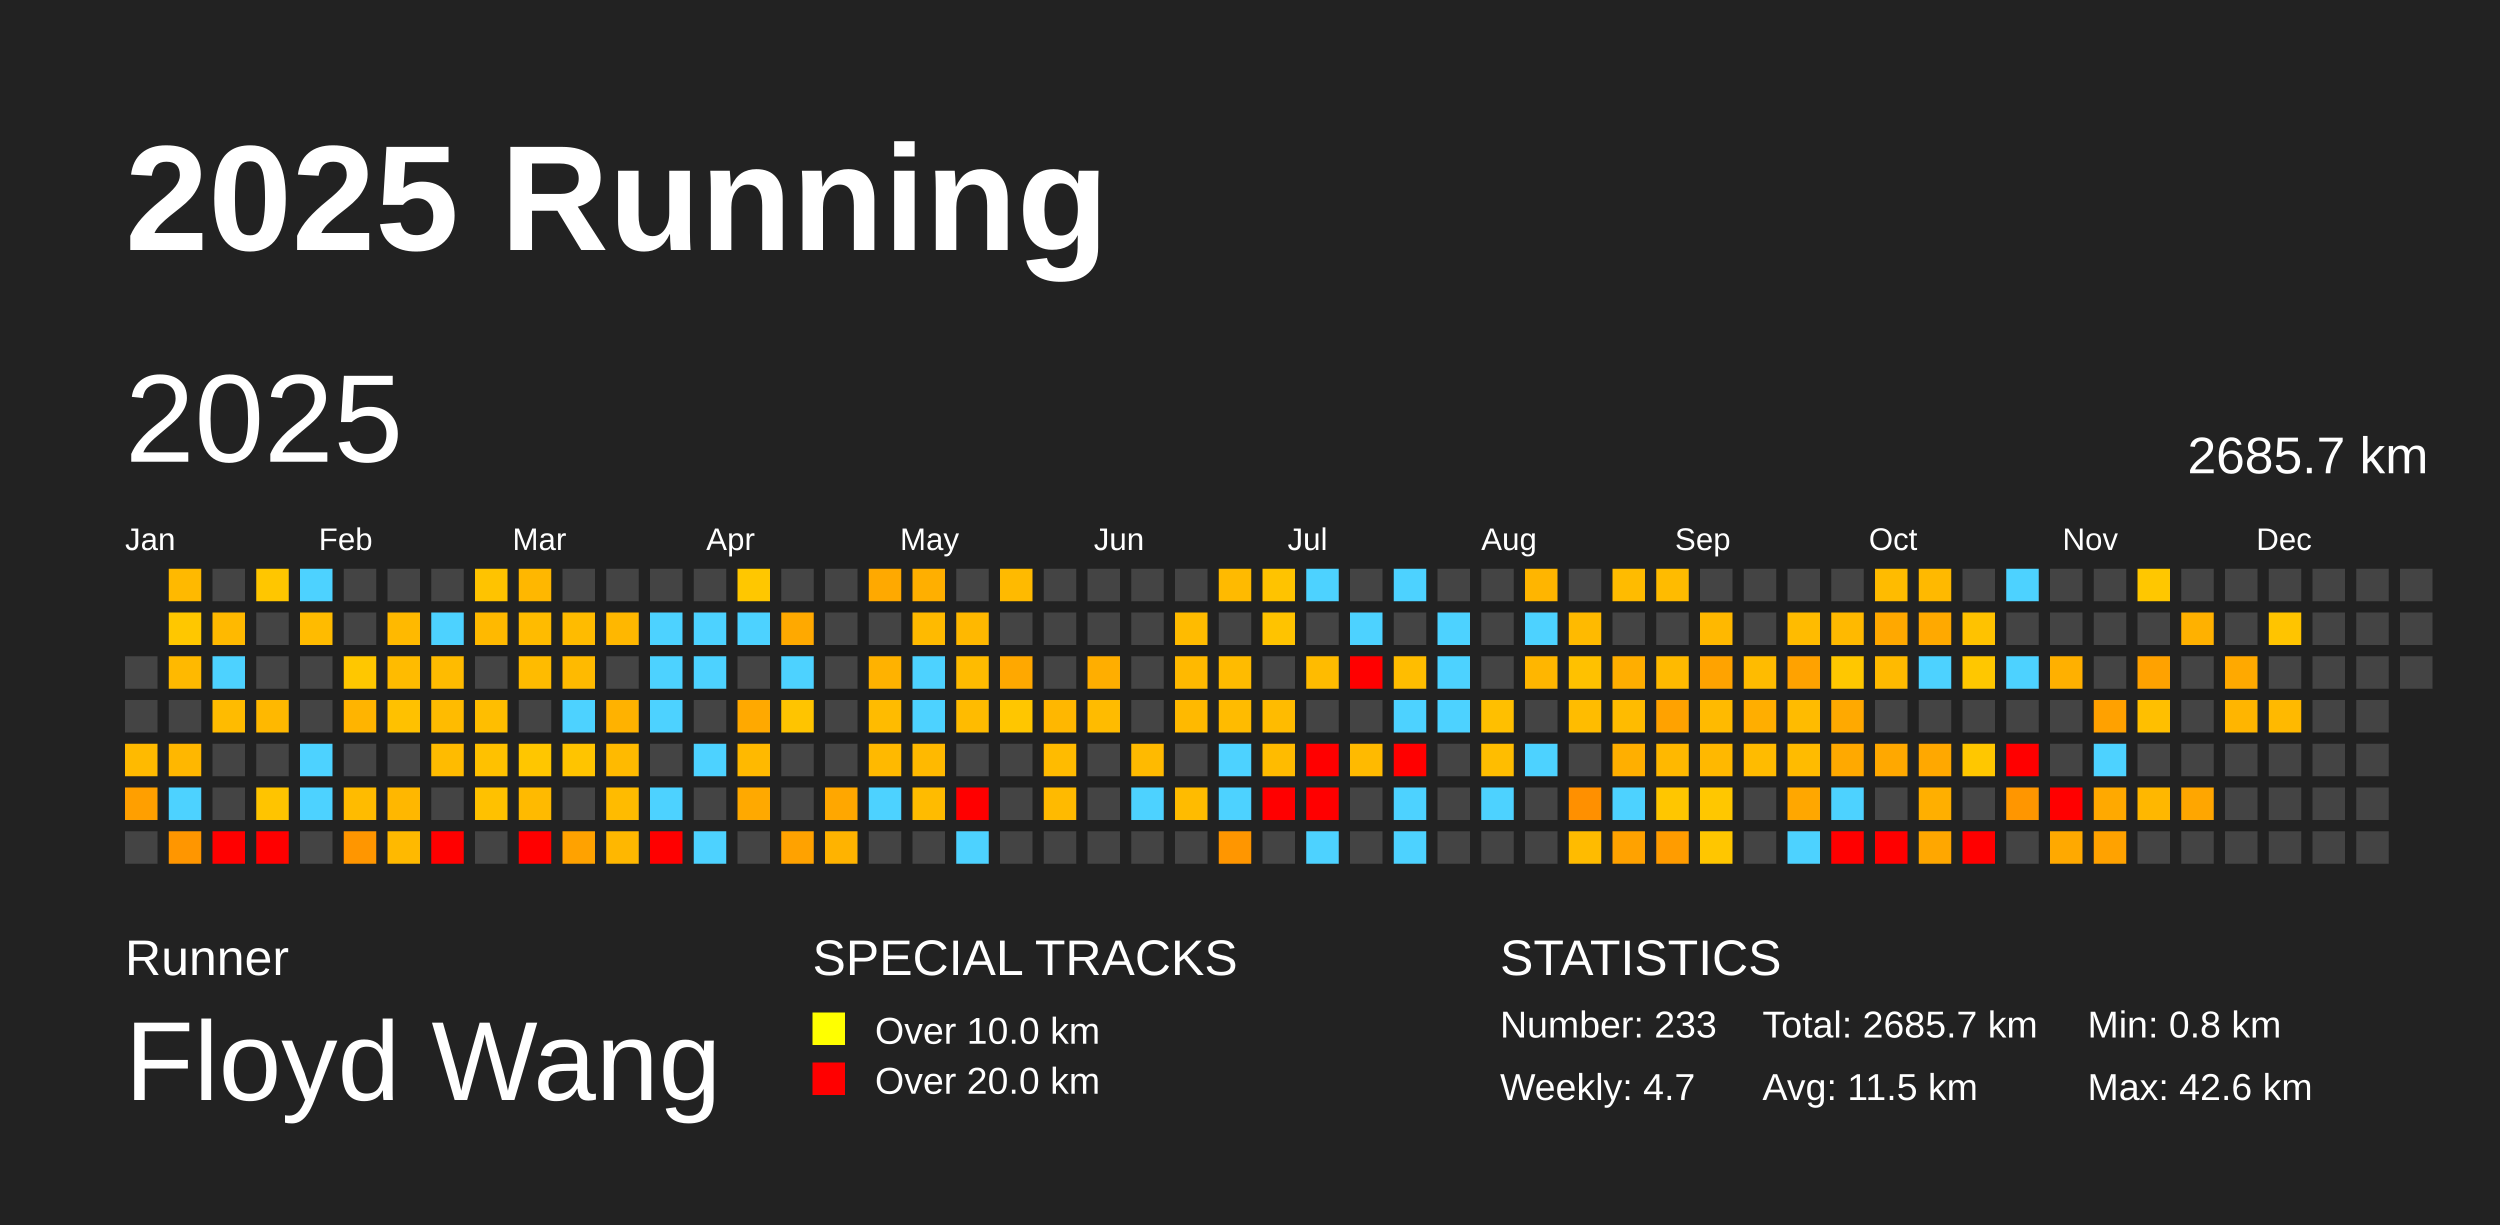
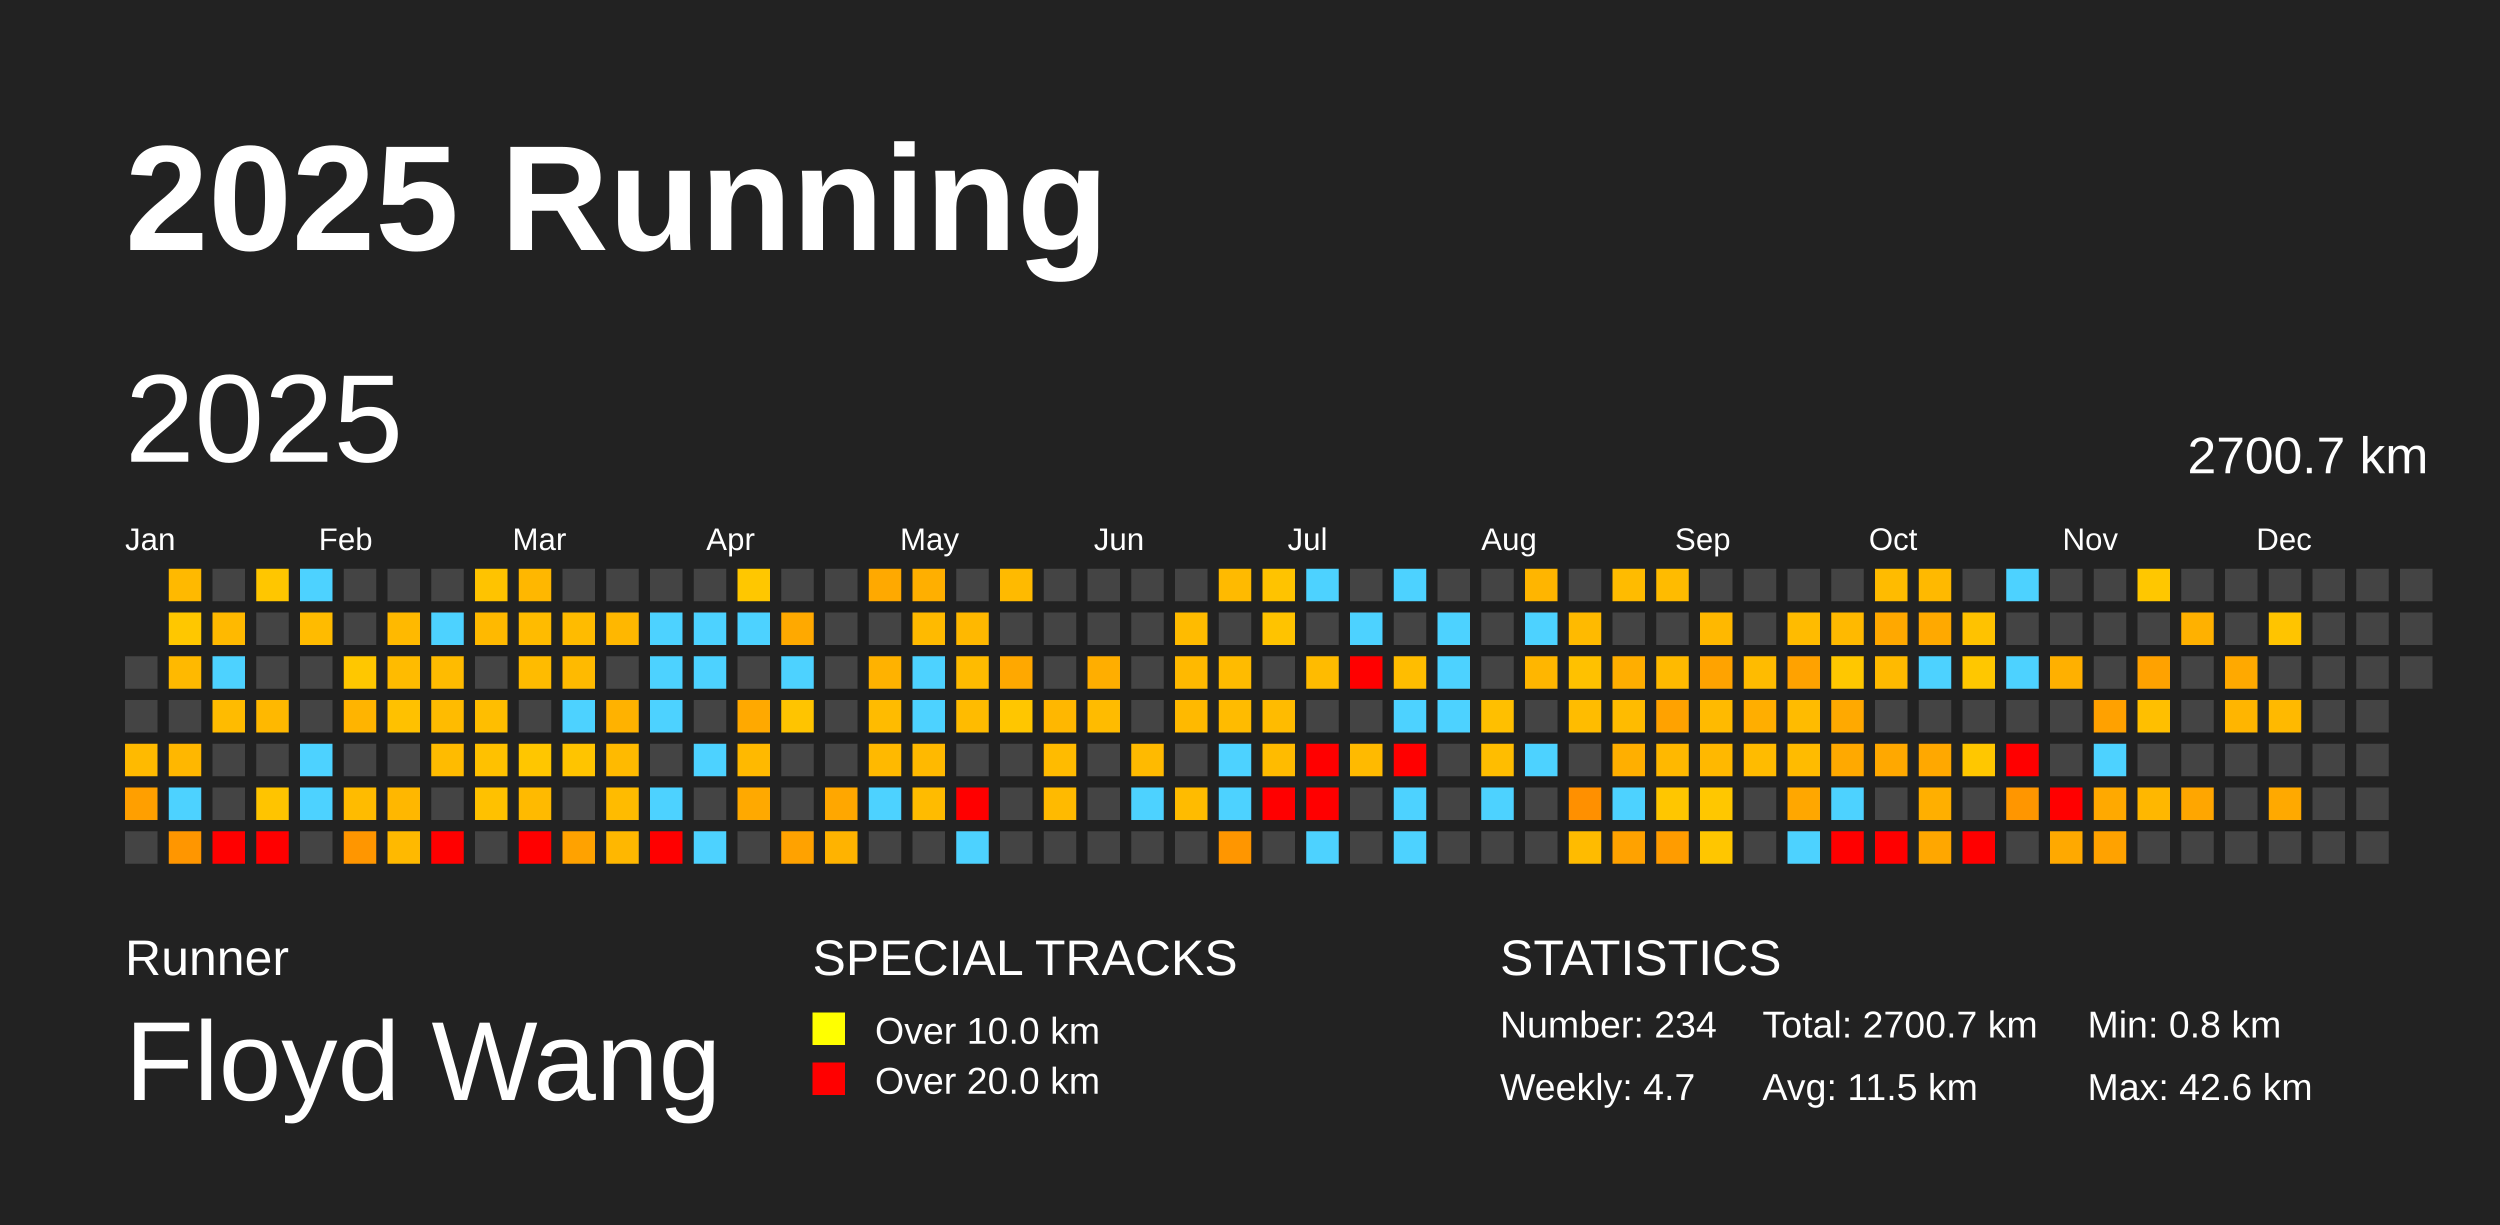
<svg xmlns="http://www.w3.org/2000/svg" baseProfile="full" height="98mm" version="1.1" viewBox="0,0,200,98" width="200mm">
  <defs />
  <rect fill="#222222" height="98" width="200" x="0" y="0" />
  <text fill="#FFFFFF" style="font-size:12px; font-family:Arial; font-weight:bold;" x="10" y="20">2025 Running</text>
  <text fill="#FFFFFF" style="font-size:4px; font-family:Arial" x="10" y="78">Runner</text>
  <text fill="#FFFFFF" style="font-size:9px; font-family:Arial" x="10" y="88">Floyd Wang</text>
  <text fill="#FFFFFF" style="font-size:4px; font-family:Arial" x="65" y="78">SPECIAL TRACKS</text>
  <rect fill="yellow" height="2.6" width="2.6" x="65" y="81" />
  <text fill="#FFFFFF" style="font-size:3px; font-family:Arial" x="70" y="83.5">Over 10.0 km</text>
  <rect fill="red" height="2.6" width="2.6" x="65" y="85" />
  <text fill="#FFFFFF" style="font-size:3px; font-family:Arial" x="70" y="87.5">Over 20.0 km</text>
  <text fill="#FFFFFF" style="font-size:4px; font-family:Arial" x="120" y="78">STATISTICS</text>
-   <text fill="#FFFFFF" style="font-size:3px; font-family:Arial" x="120" y="83">Number: 233</text>
+   <text fill="#FFFFFF" style="font-size:3px; font-family:Arial" x="120" y="83">Number: 234</text>
  <text fill="#FFFFFF" style="font-size:3px; font-family:Arial" x="120" y="88">Weekly: 4.7</text>
-   <text fill="#FFFFFF" style="font-size:3px; font-family:Arial" x="141" y="83">Total: 2685.7 km</text>
+   <text fill="#FFFFFF" style="font-size:3px; font-family:Arial" x="141" y="83">Total: 2700.7 km</text>
  <text fill="#FFFFFF" style="font-size:3px; font-family:Arial" x="141" y="88">Avg: 11.5 km</text>
  <text fill="#FFFFFF" style="font-size:3px; font-family:Arial" x="167" y="83">Min: 0.8 km</text>
  <text fill="#FFFFFF" style="font-size:3px; font-family:Arial" x="167" y="88">Max: 42.6 km</text>
  <text dominant-baseline="hanging" fill="#FFFFFF" style="font-size:10.0px; font-family:Arial;" x="10" y="30">2025</text>
-   <text dominant-baseline="hanging" fill="#FFFFFF" style="font-size:4.125px; font-family:Arial;" x="175" y="35">2685.7 km</text>
+   <text dominant-baseline="hanging" fill="#FFFFFF" style="font-size:4.125px; font-family:Arial;" x="175" y="35">2700.7 km</text>
  <text fill="#FFFFFF" style="font-size:2.5px; font-family:Arial" x="10.0" y="44">Jan</text>
  <text fill="#FFFFFF" style="font-size:2.5px; font-family:Arial" x="25.5" y="44">Feb</text>
  <text fill="#FFFFFF" style="font-size:2.5px; font-family:Arial" x="41.0" y="44">Mar</text>
  <text fill="#FFFFFF" style="font-size:2.5px; font-family:Arial" x="56.5" y="44">Apr</text>
  <text fill="#FFFFFF" style="font-size:2.5px; font-family:Arial" x="72.0" y="44">May</text>
  <text fill="#FFFFFF" style="font-size:2.5px; font-family:Arial" x="87.5" y="44">Jun</text>
  <text fill="#FFFFFF" style="font-size:2.5px; font-family:Arial" x="103.0" y="44">Jul</text>
  <text fill="#FFFFFF" style="font-size:2.5px; font-family:Arial" x="118.5" y="44">Aug</text>
  <text fill="#FFFFFF" style="font-size:2.5px; font-family:Arial" x="134.0" y="44">Sep</text>
  <text fill="#FFFFFF" style="font-size:2.5px; font-family:Arial" x="149.5" y="44">Oct</text>
  <text fill="#FFFFFF" style="font-size:2.5px; font-family:Arial" x="165.0" y="44">Nov</text>
  <text fill="#FFFFFF" style="font-size:2.5px; font-family:Arial" x="180.5" y="44">Dec</text>
  <rect fill="#444444" height="2.6" width="2.6" x="10.0" y="52.5" />
  <rect fill="#444444" height="2.6" width="2.6" x="10.0" y="56.0" />
  <rect fill="#ffba00" height="2.6" width="2.6" x="10.0" y="59.5" />
  <rect fill="#ff9f00" height="2.6" width="2.6" x="10.0" y="63.0" />
  <rect fill="#444444" height="2.6" width="2.6" x="10.0" y="66.5" />
  <rect fill="#ffb900" height="2.6" width="2.6" x="13.5" y="45.5" />
  <rect fill="#ffc700" height="2.6" width="2.6" x="13.5" y="49.0" />
  <rect fill="#ffb900" height="2.6" width="2.6" x="13.5" y="52.5" />
  <rect fill="#444444" height="2.6" width="2.6" x="13.5" y="56.0" />
  <rect fill="#ffb700" height="2.6" width="2.6" x="13.5" y="59.5" />
  <rect fill="#4dd2ff" height="2.6" width="2.6" x="13.5" y="63.0" />
  <rect fill="#ff9600" height="2.6" width="2.6" x="13.5" y="66.5" />
  <rect fill="#444444" height="2.6" width="2.6" x="17.0" y="45.5" />
  <rect fill="#ffb900" height="2.6" width="2.6" x="17.0" y="49.0" />
  <rect fill="#4dd2ff" height="2.6" width="2.6" x="17.0" y="52.5" />
  <rect fill="#ffbb00" height="2.6" width="2.6" x="17.0" y="56.0" />
  <rect fill="#444444" height="2.6" width="2.6" x="17.0" y="59.5" />
  <rect fill="#444444" height="2.6" width="2.6" x="17.0" y="63.0" />
  <rect fill="red" height="2.6" width="2.6" x="17.0" y="66.5" />
  <rect fill="#ffc600" height="2.6" width="2.6" x="20.5" y="45.5" />
  <rect fill="#444444" height="2.6" width="2.6" x="20.5" y="49.0" />
  <rect fill="#444444" height="2.6" width="2.6" x="20.5" y="52.5" />
  <rect fill="#ffb800" height="2.6" width="2.6" x="20.5" y="56.0" />
  <rect fill="#444444" height="2.6" width="2.6" x="20.5" y="59.5" />
  <rect fill="#ffc400" height="2.6" width="2.6" x="20.5" y="63.0" />
  <rect fill="red" height="2.6" width="2.6" x="20.5" y="66.5" />
  <rect fill="#4dd2ff" height="2.6" width="2.6" x="24.0" y="45.5" />
  <rect fill="#ffbb00" height="2.6" width="2.6" x="24.0" y="49.0" />
  <rect fill="#444444" height="2.6" width="2.6" x="24.0" y="52.5" />
  <rect fill="#444444" height="2.6" width="2.6" x="24.0" y="56.0" />
  <rect fill="#4dd2ff" height="2.6" width="2.6" x="24.0" y="59.5" />
  <rect fill="#4dd2ff" height="2.6" width="2.6" x="24.0" y="63.0" />
  <rect fill="#444444" height="2.6" width="2.6" x="24.0" y="66.5" />
  <rect fill="#444444" height="2.6" width="2.6" x="27.5" y="45.5" />
  <rect fill="#444444" height="2.6" width="2.6" x="27.5" y="49.0" />
  <rect fill="#ffc700" height="2.6" width="2.6" x="27.5" y="52.5" />
  <rect fill="#ffb400" height="2.6" width="2.6" x="27.5" y="56.0" />
  <rect fill="#444444" height="2.6" width="2.6" x="27.5" y="59.5" />
  <rect fill="#ffbb00" height="2.6" width="2.6" x="27.5" y="63.0" />
  <rect fill="#ff9600" height="2.6" width="2.6" x="27.5" y="66.5" />
  <rect fill="#444444" height="2.6" width="2.6" x="31.0" y="45.5" />
  <rect fill="#ffb900" height="2.6" width="2.6" x="31.0" y="49.0" />
  <rect fill="#ffbb00" height="2.6" width="2.6" x="31.0" y="52.5" />
  <rect fill="#ffc100" height="2.6" width="2.6" x="31.0" y="56.0" />
  <rect fill="#444444" height="2.6" width="2.6" x="31.0" y="59.5" />
  <rect fill="#ffb700" height="2.6" width="2.6" x="31.0" y="63.0" />
  <rect fill="#ffb900" height="2.6" width="2.6" x="31.0" y="66.5" />
  <rect fill="#444444" height="2.6" width="2.6" x="34.5" y="45.5" />
  <rect fill="#4dd2ff" height="2.6" width="2.6" x="34.5" y="49.0" />
  <rect fill="#ffbb00" height="2.6" width="2.6" x="34.5" y="52.5" />
  <rect fill="#ffbb00" height="2.6" width="2.6" x="34.5" y="56.0" />
  <rect fill="#ffbb00" height="2.6" width="2.6" x="34.5" y="59.5" />
  <rect fill="#444444" height="2.6" width="2.6" x="34.5" y="63.0" />
  <rect fill="red" height="2.6" width="2.6" x="34.5" y="66.5" />
  <rect fill="#ffc300" height="2.6" width="2.6" x="38.0" y="45.5" />
  <rect fill="#ffb900" height="2.6" width="2.6" x="38.0" y="49.0" />
  <rect fill="#444444" height="2.6" width="2.6" x="38.0" y="52.5" />
  <rect fill="#ffbe00" height="2.6" width="2.6" x="38.0" y="56.0" />
  <rect fill="#ffc100" height="2.6" width="2.6" x="38.0" y="59.5" />
  <rect fill="#ffc100" height="2.6" width="2.6" x="38.0" y="63.0" />
  <rect fill="#444444" height="2.6" width="2.6" x="38.0" y="66.5" />
  <rect fill="#ffb700" height="2.6" width="2.6" x="41.5" y="45.5" />
  <rect fill="#ffbb00" height="2.6" width="2.6" x="41.5" y="49.0" />
  <rect fill="#ffbb00" height="2.6" width="2.6" x="41.5" y="52.5" />
  <rect fill="#444444" height="2.6" width="2.6" x="41.5" y="56.0" />
  <rect fill="#ffc600" height="2.6" width="2.6" x="41.5" y="59.5" />
  <rect fill="#ffba00" height="2.6" width="2.6" x="41.5" y="63.0" />
  <rect fill="red" height="2.6" width="2.6" x="41.5" y="66.5" />
  <rect fill="#444444" height="2.6" width="2.6" x="45.0" y="45.5" />
  <rect fill="#ffbb00" height="2.6" width="2.6" x="45.0" y="49.0" />
  <rect fill="#ffba00" height="2.6" width="2.6" x="45.0" y="52.5" />
  <rect fill="#4dd2ff" height="2.6" width="2.6" x="45.0" y="56.0" />
  <rect fill="#ffc400" height="2.6" width="2.6" x="45.0" y="59.5" />
  <rect fill="#444444" height="2.6" width="2.6" x="45.0" y="63.0" />
  <rect fill="#ffa200" height="2.6" width="2.6" x="45.0" y="66.5" />
  <rect fill="#444444" height="2.6" width="2.6" x="48.5" y="45.5" />
  <rect fill="#ffb700" height="2.6" width="2.6" x="48.5" y="49.0" />
  <rect fill="#444444" height="2.6" width="2.6" x="48.5" y="52.5" />
  <rect fill="#ffb200" height="2.6" width="2.6" x="48.5" y="56.0" />
  <rect fill="#ffba00" height="2.6" width="2.6" x="48.5" y="59.5" />
  <rect fill="#ffbb00" height="2.6" width="2.6" x="48.5" y="63.0" />
  <rect fill="#ffb700" height="2.6" width="2.6" x="48.5" y="66.5" />
  <rect fill="#444444" height="2.6" width="2.6" x="52.0" y="45.5" />
  <rect fill="#4dd2ff" height="2.6" width="2.6" x="52.0" y="49.0" />
  <rect fill="#4dd2ff" height="2.6" width="2.6" x="52.0" y="52.5" />
  <rect fill="#4dd2ff" height="2.6" width="2.6" x="52.0" y="56.0" />
  <rect fill="#444444" height="2.6" width="2.6" x="52.0" y="59.5" />
  <rect fill="#4dd2ff" height="2.6" width="2.6" x="52.0" y="63.0" />
  <rect fill="red" height="2.6" width="2.6" x="52.0" y="66.5" />
  <rect fill="#444444" height="2.6" width="2.6" x="55.5" y="45.5" />
  <rect fill="#4dd2ff" height="2.6" width="2.6" x="55.5" y="49.0" />
  <rect fill="#4dd2ff" height="2.6" width="2.6" x="55.5" y="52.5" />
  <rect fill="#444444" height="2.6" width="2.6" x="55.5" y="56.0" />
  <rect fill="#4dd2ff" height="2.6" width="2.6" x="55.5" y="59.5" />
  <rect fill="#444444" height="2.6" width="2.6" x="55.5" y="63.0" />
  <rect fill="#4dd2ff" height="2.6" width="2.6" x="55.5" y="66.5" />
  <rect fill="#ffc700" height="2.6" width="2.6" x="59.0" y="45.5" />
  <rect fill="#4dd2ff" height="2.6" width="2.6" x="59.0" y="49.0" />
  <rect fill="#444444" height="2.6" width="2.6" x="59.0" y="52.5" />
  <rect fill="#ffa900" height="2.6" width="2.6" x="59.0" y="56.0" />
  <rect fill="#ffb900" height="2.6" width="2.6" x="59.0" y="59.5" />
  <rect fill="#ffa900" height="2.6" width="2.6" x="59.0" y="63.0" />
  <rect fill="#444444" height="2.6" width="2.6" x="59.0" y="66.5" />
  <rect fill="#444444" height="2.6" width="2.6" x="62.5" y="45.5" />
  <rect fill="#ffa900" height="2.6" width="2.6" x="62.5" y="49.0" />
  <rect fill="#4dd2ff" height="2.6" width="2.6" x="62.5" y="52.5" />
  <rect fill="#ffc400" height="2.6" width="2.6" x="62.5" y="56.0" />
  <rect fill="#444444" height="2.6" width="2.6" x="62.5" y="59.5" />
  <rect fill="#444444" height="2.6" width="2.6" x="62.5" y="63.0" />
  <rect fill="#ffa200" height="2.6" width="2.6" x="62.5" y="66.5" />
  <rect fill="#444444" height="2.6" width="2.6" x="66.0" y="45.5" />
  <rect fill="#444444" height="2.6" width="2.6" x="66.0" y="49.0" />
  <rect fill="#444444" height="2.6" width="2.6" x="66.0" y="52.5" />
  <rect fill="#444444" height="2.6" width="2.6" x="66.0" y="56.0" />
  <rect fill="#444444" height="2.6" width="2.6" x="66.0" y="59.5" />
  <rect fill="#ffa700" height="2.6" width="2.6" x="66.0" y="63.0" />
  <rect fill="#ffb300" height="2.6" width="2.6" x="66.0" y="66.5" />
  <rect fill="#ffa900" height="2.6" width="2.6" x="69.5" y="45.5" />
  <rect fill="#444444" height="2.6" width="2.6" x="69.5" y="49.0" />
  <rect fill="#ffb200" height="2.6" width="2.6" x="69.5" y="52.5" />
  <rect fill="#ffbb00" height="2.6" width="2.6" x="69.5" y="56.0" />
  <rect fill="#ffb900" height="2.6" width="2.6" x="69.5" y="59.5" />
  <rect fill="#4dd2ff" height="2.6" width="2.6" x="69.5" y="63.0" />
  <rect fill="#444444" height="2.6" width="2.6" x="69.5" y="66.5" />
  <rect fill="#ffaf00" height="2.6" width="2.6" x="73.0" y="45.5" />
  <rect fill="#ffba00" height="2.6" width="2.6" x="73.0" y="49.0" />
  <rect fill="#4dd2ff" height="2.6" width="2.6" x="73.0" y="52.5" />
  <rect fill="#4dd2ff" height="2.6" width="2.6" x="73.0" y="56.0" />
  <rect fill="#ffb900" height="2.6" width="2.6" x="73.0" y="59.5" />
  <rect fill="#ffbb00" height="2.6" width="2.6" x="73.0" y="63.0" />
  <rect fill="#444444" height="2.6" width="2.6" x="73.0" y="66.5" />
  <rect fill="#444444" height="2.6" width="2.6" x="76.5" y="45.5" />
  <rect fill="#ffb800" height="2.6" width="2.6" x="76.5" y="49.0" />
  <rect fill="#ffbb00" height="2.6" width="2.6" x="76.5" y="52.5" />
  <rect fill="#ffbb00" height="2.6" width="2.6" x="76.5" y="56.0" />
  <rect fill="#444444" height="2.6" width="2.6" x="76.5" y="59.5" />
  <rect fill="red" height="2.6" width="2.6" x="76.5" y="63.0" />
  <rect fill="#4dd2ff" height="2.6" width="2.6" x="76.5" y="66.5" />
  <rect fill="#ffba00" height="2.6" width="2.6" x="80.0" y="45.5" />
  <rect fill="#444444" height="2.6" width="2.6" x="80.0" y="49.0" />
  <rect fill="#ffa800" height="2.6" width="2.6" x="80.0" y="52.5" />
  <rect fill="#ffc600" height="2.6" width="2.6" x="80.0" y="56.0" />
  <rect fill="#444444" height="2.6" width="2.6" x="80.0" y="59.5" />
  <rect fill="#444444" height="2.6" width="2.6" x="80.0" y="63.0" />
  <rect fill="#444444" height="2.6" width="2.6" x="80.0" y="66.5" />
  <rect fill="#444444" height="2.6" width="2.6" x="83.5" y="45.5" />
  <rect fill="#444444" height="2.6" width="2.6" x="83.5" y="49.0" />
  <rect fill="#444444" height="2.6" width="2.6" x="83.5" y="52.5" />
  <rect fill="#ffb700" height="2.6" width="2.6" x="83.5" y="56.0" />
  <rect fill="#ffbb00" height="2.6" width="2.6" x="83.5" y="59.5" />
  <rect fill="#ffba00" height="2.6" width="2.6" x="83.5" y="63.0" />
  <rect fill="#444444" height="2.6" width="2.6" x="83.5" y="66.5" />
  <rect fill="#444444" height="2.6" width="2.6" x="87.0" y="45.5" />
  <rect fill="#444444" height="2.6" width="2.6" x="87.0" y="49.0" />
  <rect fill="#ffae00" height="2.6" width="2.6" x="87.0" y="52.5" />
  <rect fill="#ffbb00" height="2.6" width="2.6" x="87.0" y="56.0" />
  <rect fill="#444444" height="2.6" width="2.6" x="87.0" y="59.5" />
  <rect fill="#444444" height="2.6" width="2.6" x="87.0" y="63.0" />
  <rect fill="#444444" height="2.6" width="2.6" x="87.0" y="66.5" />
  <rect fill="#444444" height="2.6" width="2.6" x="90.5" y="45.5" />
  <rect fill="#444444" height="2.6" width="2.6" x="90.5" y="49.0" />
  <rect fill="#444444" height="2.6" width="2.6" x="90.5" y="52.5" />
  <rect fill="#444444" height="2.6" width="2.6" x="90.5" y="56.0" />
  <rect fill="#ffba00" height="2.6" width="2.6" x="90.5" y="59.5" />
  <rect fill="#4dd2ff" height="2.6" width="2.6" x="90.5" y="63.0" />
  <rect fill="#444444" height="2.6" width="2.6" x="90.5" y="66.5" />
  <rect fill="#444444" height="2.6" width="2.6" x="94.0" y="45.5" />
  <rect fill="#ffbb00" height="2.6" width="2.6" x="94.0" y="49.0" />
  <rect fill="#ffb900" height="2.6" width="2.6" x="94.0" y="52.5" />
  <rect fill="#ffb900" height="2.6" width="2.6" x="94.0" y="56.0" />
  <rect fill="#444444" height="2.6" width="2.6" x="94.0" y="59.5" />
  <rect fill="#ffbb00" height="2.6" width="2.6" x="94.0" y="63.0" />
  <rect fill="#444444" height="2.6" width="2.6" x="94.0" y="66.5" />
  <rect fill="#ffba00" height="2.6" width="2.6" x="97.5" y="45.5" />
  <rect fill="#444444" height="2.6" width="2.6" x="97.5" y="49.0" />
  <rect fill="#ffbb00" height="2.6" width="2.6" x="97.5" y="52.5" />
  <rect fill="#ffbb00" height="2.6" width="2.6" x="97.5" y="56.0" />
  <rect fill="#4dd2ff" height="2.6" width="2.6" x="97.5" y="59.5" />
  <rect fill="#4dd2ff" height="2.6" width="2.6" x="97.5" y="63.0" />
  <rect fill="#ff9600" height="2.6" width="2.6" x="97.5" y="66.5" />
  <rect fill="#ffc300" height="2.6" width="2.6" x="101.0" y="45.5" />
  <rect fill="#ffc300" height="2.6" width="2.6" x="101.0" y="49.0" />
  <rect fill="#444444" height="2.6" width="2.6" x="101.0" y="52.5" />
  <rect fill="#ffbb00" height="2.6" width="2.6" x="101.0" y="56.0" />
  <rect fill="#ffbb00" height="2.6" width="2.6" x="101.0" y="59.5" />
  <rect fill="red" height="2.6" width="2.6" x="101.0" y="63.0" />
  <rect fill="#444444" height="2.6" width="2.6" x="101.0" y="66.5" />
  <rect fill="#4dd2ff" height="2.6" width="2.6" x="104.5" y="45.5" />
  <rect fill="#444444" height="2.6" width="2.6" x="104.5" y="49.0" />
  <rect fill="#ffbb00" height="2.6" width="2.6" x="104.5" y="52.5" />
  <rect fill="#444444" height="2.6" width="2.6" x="104.5" y="56.0" />
  <rect fill="red" height="2.6" width="2.6" x="104.5" y="59.5" />
  <rect fill="red" height="2.6" width="2.6" x="104.5" y="63.0" />
  <rect fill="#4dd2ff" height="2.6" width="2.6" x="104.5" y="66.5" />
  <rect fill="#444444" height="2.6" width="2.6" x="108.0" y="45.5" />
  <rect fill="#4dd2ff" height="2.6" width="2.6" x="108.0" y="49.0" />
  <rect fill="red" height="2.6" width="2.6" x="108.0" y="52.5" />
  <rect fill="#444444" height="2.6" width="2.6" x="108.0" y="56.0" />
  <rect fill="#ffba00" height="2.6" width="2.6" x="108.0" y="59.5" />
  <rect fill="#444444" height="2.6" width="2.6" x="108.0" y="63.0" />
  <rect fill="#444444" height="2.6" width="2.6" x="108.0" y="66.5" />
  <rect fill="#4dd2ff" height="2.6" width="2.6" x="111.5" y="45.5" />
  <rect fill="#444444" height="2.6" width="2.6" x="111.5" y="49.0" />
  <rect fill="#ffbd00" height="2.6" width="2.6" x="111.5" y="52.5" />
  <rect fill="#4dd2ff" height="2.6" width="2.6" x="111.5" y="56.0" />
  <rect fill="red" height="2.6" width="2.6" x="111.5" y="59.5" />
  <rect fill="#4dd2ff" height="2.6" width="2.6" x="111.5" y="63.0" />
  <rect fill="#4dd2ff" height="2.6" width="2.6" x="111.5" y="66.5" />
  <rect fill="#444444" height="2.6" width="2.6" x="115.0" y="45.5" />
  <rect fill="#4dd2ff" height="2.6" width="2.6" x="115.0" y="49.0" />
  <rect fill="#4dd2ff" height="2.6" width="2.6" x="115.0" y="52.5" />
  <rect fill="#4dd2ff" height="2.6" width="2.6" x="115.0" y="56.0" />
  <rect fill="#444444" height="2.6" width="2.6" x="115.0" y="59.5" />
  <rect fill="#444444" height="2.6" width="2.6" x="115.0" y="63.0" />
  <rect fill="#444444" height="2.6" width="2.6" x="115.0" y="66.5" />
  <rect fill="#444444" height="2.6" width="2.6" x="118.5" y="45.5" />
  <rect fill="#444444" height="2.6" width="2.6" x="118.5" y="49.0" />
  <rect fill="#444444" height="2.6" width="2.6" x="118.5" y="52.5" />
  <rect fill="#ffbf00" height="2.6" width="2.6" x="118.5" y="56.0" />
  <rect fill="#ffbd00" height="2.6" width="2.6" x="118.5" y="59.5" />
  <rect fill="#4dd2ff" height="2.6" width="2.6" x="118.5" y="63.0" />
  <rect fill="#444444" height="2.6" width="2.6" x="118.5" y="66.5" />
  <rect fill="#ffb500" height="2.6" width="2.6" x="122.0" y="45.5" />
  <rect fill="#4dd2ff" height="2.6" width="2.6" x="122.0" y="49.0" />
  <rect fill="#ffb600" height="2.6" width="2.6" x="122.0" y="52.5" />
  <rect fill="#444444" height="2.6" width="2.6" x="122.0" y="56.0" />
  <rect fill="#4dd2ff" height="2.6" width="2.6" x="122.0" y="59.5" />
  <rect fill="#444444" height="2.6" width="2.6" x="122.0" y="63.0" />
  <rect fill="#444444" height="2.6" width="2.6" x="122.0" y="66.5" />
  <rect fill="#444444" height="2.6" width="2.6" x="125.5" y="45.5" />
  <rect fill="#ffba00" height="2.6" width="2.6" x="125.5" y="49.0" />
  <rect fill="#ffc100" height="2.6" width="2.6" x="125.5" y="52.5" />
  <rect fill="#ffbc00" height="2.6" width="2.6" x="125.5" y="56.0" />
  <rect fill="#444444" height="2.6" width="2.6" x="125.5" y="59.5" />
  <rect fill="#ff9000" height="2.6" width="2.6" x="125.5" y="63.0" />
  <rect fill="#ffbb00" height="2.6" width="2.6" x="125.5" y="66.5" />
  <rect fill="#ffbb00" height="2.6" width="2.6" x="129.0" y="45.5" />
  <rect fill="#444444" height="2.6" width="2.6" x="129.0" y="49.0" />
  <rect fill="#ffae00" height="2.6" width="2.6" x="129.0" y="52.5" />
  <rect fill="#ffbb00" height="2.6" width="2.6" x="129.0" y="56.0" />
  <rect fill="#ffaf00" height="2.6" width="2.6" x="129.0" y="59.5" />
  <rect fill="#4dd2ff" height="2.6" width="2.6" x="129.0" y="63.0" />
  <rect fill="#ffa200" height="2.6" width="2.6" x="129.0" y="66.5" />
  <rect fill="#ffbb00" height="2.6" width="2.6" x="132.5" y="45.5" />
  <rect fill="#444444" height="2.6" width="2.6" x="132.5" y="49.0" />
  <rect fill="#ffba00" height="2.6" width="2.6" x="132.5" y="52.5" />
  <rect fill="#ffa200" height="2.6" width="2.6" x="132.5" y="56.0" />
  <rect fill="#ffb800" height="2.6" width="2.6" x="132.5" y="59.5" />
  <rect fill="#ffc600" height="2.6" width="2.6" x="132.5" y="63.0" />
  <rect fill="#ff9c00" height="2.6" width="2.6" x="132.5" y="66.5" />
  <rect fill="#444444" height="2.6" width="2.6" x="136.0" y="45.5" />
  <rect fill="#ffb800" height="2.6" width="2.6" x="136.0" y="49.0" />
  <rect fill="#ffa300" height="2.6" width="2.6" x="136.0" y="52.5" />
  <rect fill="#ffba00" height="2.6" width="2.6" x="136.0" y="56.0" />
  <rect fill="#ffb800" height="2.6" width="2.6" x="136.0" y="59.5" />
  <rect fill="#ffc700" height="2.6" width="2.6" x="136.0" y="63.0" />
  <rect fill="#ffc600" height="2.6" width="2.6" x="136.0" y="66.5" />
  <rect fill="#444444" height="2.6" width="2.6" x="139.5" y="45.5" />
  <rect fill="#444444" height="2.6" width="2.6" x="139.5" y="49.0" />
  <rect fill="#ffbb00" height="2.6" width="2.6" x="139.5" y="52.5" />
  <rect fill="#ffae00" height="2.6" width="2.6" x="139.5" y="56.0" />
  <rect fill="#ffbb00" height="2.6" width="2.6" x="139.5" y="59.5" />
  <rect fill="#444444" height="2.6" width="2.6" x="139.5" y="63.0" />
  <rect fill="#444444" height="2.6" width="2.6" x="139.5" y="66.5" />
  <rect fill="#444444" height="2.6" width="2.6" x="143.0" y="45.5" />
  <rect fill="#ffbb00" height="2.6" width="2.6" x="143.0" y="49.0" />
  <rect fill="#ffa200" height="2.6" width="2.6" x="143.0" y="52.5" />
  <rect fill="#ffbb00" height="2.6" width="2.6" x="143.0" y="56.0" />
  <rect fill="#ffbb00" height="2.6" width="2.6" x="143.0" y="59.5" />
  <rect fill="#ffa700" height="2.6" width="2.6" x="143.0" y="63.0" />
  <rect fill="#4dd2ff" height="2.6" width="2.6" x="143.0" y="66.5" />
  <rect fill="#444444" height="2.6" width="2.6" x="146.5" y="45.5" />
  <rect fill="#ffb900" height="2.6" width="2.6" x="146.5" y="49.0" />
  <rect fill="#ffc700" height="2.6" width="2.6" x="146.5" y="52.5" />
  <rect fill="#ffa900" height="2.6" width="2.6" x="146.5" y="56.0" />
  <rect fill="#ffa900" height="2.6" width="2.6" x="146.5" y="59.5" />
  <rect fill="#4dd2ff" height="2.6" width="2.6" x="146.5" y="63.0" />
  <rect fill="red" height="2.6" width="2.6" x="146.5" y="66.5" />
  <rect fill="#ffbb00" height="2.6" width="2.6" x="150.0" y="45.5" />
  <rect fill="#ffa800" height="2.6" width="2.6" x="150.0" y="49.0" />
  <rect fill="#ffba00" height="2.6" width="2.6" x="150.0" y="52.5" />
  <rect fill="#444444" height="2.6" width="2.6" x="150.0" y="56.0" />
  <rect fill="#ffa800" height="2.6" width="2.6" x="150.0" y="59.5" />
  <rect fill="#444444" height="2.6" width="2.6" x="150.0" y="63.0" />
  <rect fill="red" height="2.6" width="2.6" x="150.0" y="66.5" />
  <rect fill="#ffb900" height="2.6" width="2.6" x="153.5" y="45.5" />
  <rect fill="#ffa900" height="2.6" width="2.6" x="153.5" y="49.0" />
  <rect fill="#4dd2ff" height="2.6" width="2.6" x="153.5" y="52.5" />
  <rect fill="#444444" height="2.6" width="2.6" x="153.5" y="56.0" />
  <rect fill="#ffa800" height="2.6" width="2.6" x="153.5" y="59.5" />
  <rect fill="#ffaf00" height="2.6" width="2.6" x="153.5" y="63.0" />
  <rect fill="#ffa700" height="2.6" width="2.6" x="153.5" y="66.5" />
  <rect fill="#444444" height="2.6" width="2.6" x="157.0" y="45.5" />
  <rect fill="#ffc200" height="2.6" width="2.6" x="157.0" y="49.0" />
  <rect fill="#ffc700" height="2.6" width="2.6" x="157.0" y="52.5" />
  <rect fill="#444444" height="2.6" width="2.6" x="157.0" y="56.0" />
  <rect fill="#ffc700" height="2.6" width="2.6" x="157.0" y="59.5" />
  <rect fill="#444444" height="2.6" width="2.6" x="157.0" y="63.0" />
  <rect fill="red" height="2.6" width="2.6" x="157.0" y="66.5" />
  <rect fill="#4dd2ff" height="2.6" width="2.6" x="160.5" y="45.5" />
  <rect fill="#444444" height="2.6" width="2.6" x="160.5" y="49.0" />
  <rect fill="#4dd2ff" height="2.6" width="2.6" x="160.5" y="52.5" />
  <rect fill="#444444" height="2.6" width="2.6" x="160.5" y="56.0" />
  <rect fill="red" height="2.6" width="2.6" x="160.5" y="59.5" />
  <rect fill="#ff9600" height="2.6" width="2.6" x="160.5" y="63.0" />
  <rect fill="#444444" height="2.6" width="2.6" x="160.5" y="66.5" />
  <rect fill="#444444" height="2.6" width="2.6" x="164.0" y="45.5" />
  <rect fill="#444444" height="2.6" width="2.6" x="164.0" y="49.0" />
  <rect fill="#ffb000" height="2.6" width="2.6" x="164.0" y="52.5" />
  <rect fill="#444444" height="2.6" width="2.6" x="164.0" y="56.0" />
  <rect fill="#444444" height="2.6" width="2.6" x="164.0" y="59.5" />
  <rect fill="red" height="2.6" width="2.6" x="164.0" y="63.0" />
  <rect fill="#ffa900" height="2.6" width="2.6" x="164.0" y="66.5" />
  <rect fill="#444444" height="2.6" width="2.6" x="167.5" y="45.5" />
  <rect fill="#444444" height="2.6" width="2.6" x="167.5" y="49.0" />
  <rect fill="#444444" height="2.6" width="2.6" x="167.5" y="52.5" />
  <rect fill="#ffa100" height="2.6" width="2.6" x="167.5" y="56.0" />
  <rect fill="#4dd2ff" height="2.6" width="2.6" x="167.5" y="59.5" />
  <rect fill="#ffa900" height="2.6" width="2.6" x="167.5" y="63.0" />
  <rect fill="#ffa200" height="2.6" width="2.6" x="167.5" y="66.5" />
  <rect fill="#ffc700" height="2.6" width="2.6" x="171.0" y="45.5" />
  <rect fill="#444444" height="2.6" width="2.6" x="171.0" y="49.0" />
  <rect fill="#ffa200" height="2.6" width="2.6" x="171.0" y="52.5" />
  <rect fill="#ffbf00" height="2.6" width="2.6" x="171.0" y="56.0" />
  <rect fill="#444444" height="2.6" width="2.6" x="171.0" y="59.5" />
  <rect fill="#ffb700" height="2.6" width="2.6" x="171.0" y="63.0" />
  <rect fill="#444444" height="2.6" width="2.6" x="171.0" y="66.5" />
  <rect fill="#444444" height="2.6" width="2.6" x="174.5" y="45.5" />
  <rect fill="#ffb100" height="2.6" width="2.6" x="174.5" y="49.0" />
  <rect fill="#444444" height="2.6" width="2.6" x="174.5" y="52.5" />
  <rect fill="#444444" height="2.6" width="2.6" x="174.5" y="56.0" />
  <rect fill="#444444" height="2.6" width="2.6" x="174.5" y="59.5" />
  <rect fill="#ffa600" height="2.6" width="2.6" x="174.5" y="63.0" />
  <rect fill="#444444" height="2.6" width="2.6" x="174.5" y="66.5" />
  <rect fill="#444444" height="2.6" width="2.6" x="178.0" y="45.5" />
  <rect fill="#444444" height="2.6" width="2.6" x="178.0" y="49.0" />
  <rect fill="#ffa900" height="2.6" width="2.6" x="178.0" y="52.5" />
  <rect fill="#ffb500" height="2.6" width="2.6" x="178.0" y="56.0" />
  <rect fill="#444444" height="2.6" width="2.6" x="178.0" y="59.5" />
  <rect fill="#444444" height="2.6" width="2.6" x="178.0" y="63.0" />
  <rect fill="#444444" height="2.6" width="2.6" x="178.0" y="66.5" />
  <rect fill="#444444" height="2.6" width="2.6" x="181.5" y="45.5" />
  <rect fill="#ffc400" height="2.6" width="2.6" x="181.5" y="49.0" />
  <rect fill="#444444" height="2.6" width="2.6" x="181.5" y="52.5" />
  <rect fill="#ffb900" height="2.6" width="2.6" x="181.5" y="56.0" />
  <rect fill="#444444" height="2.6" width="2.6" x="181.5" y="59.5" />
-   <rect fill="#444444" height="2.6" width="2.6" x="181.5" y="63.0" />
+   <rect fill="#ffa900" height="2.6" width="2.6" x="181.5" y="63.0" />
  <rect fill="#444444" height="2.6" width="2.6" x="181.5" y="66.5" />
  <rect fill="#444444" height="2.6" width="2.6" x="185.0" y="45.5" />
  <rect fill="#444444" height="2.6" width="2.6" x="185.0" y="49.0" />
  <rect fill="#444444" height="2.6" width="2.6" x="185.0" y="52.5" />
  <rect fill="#444444" height="2.6" width="2.6" x="185.0" y="56.0" />
  <rect fill="#444444" height="2.6" width="2.6" x="185.0" y="59.5" />
  <rect fill="#444444" height="2.6" width="2.6" x="185.0" y="63.0" />
  <rect fill="#444444" height="2.6" width="2.6" x="185.0" y="66.5" />
  <rect fill="#444444" height="2.6" width="2.6" x="188.5" y="45.5" />
  <rect fill="#444444" height="2.6" width="2.6" x="188.5" y="49.0" />
  <rect fill="#444444" height="2.6" width="2.6" x="188.5" y="52.5" />
  <rect fill="#444444" height="2.6" width="2.6" x="188.5" y="56.0" />
  <rect fill="#444444" height="2.6" width="2.6" x="188.5" y="59.5" />
  <rect fill="#444444" height="2.6" width="2.6" x="188.5" y="63.0" />
  <rect fill="#444444" height="2.6" width="2.6" x="188.5" y="66.5" />
  <rect fill="#444444" height="2.6" width="2.6" x="192.0" y="45.5" />
  <rect fill="#444444" height="2.6" width="2.6" x="192.0" y="49.0" />
  <rect fill="#444444" height="2.6" width="2.6" x="192.0" y="52.5" />
</svg>
